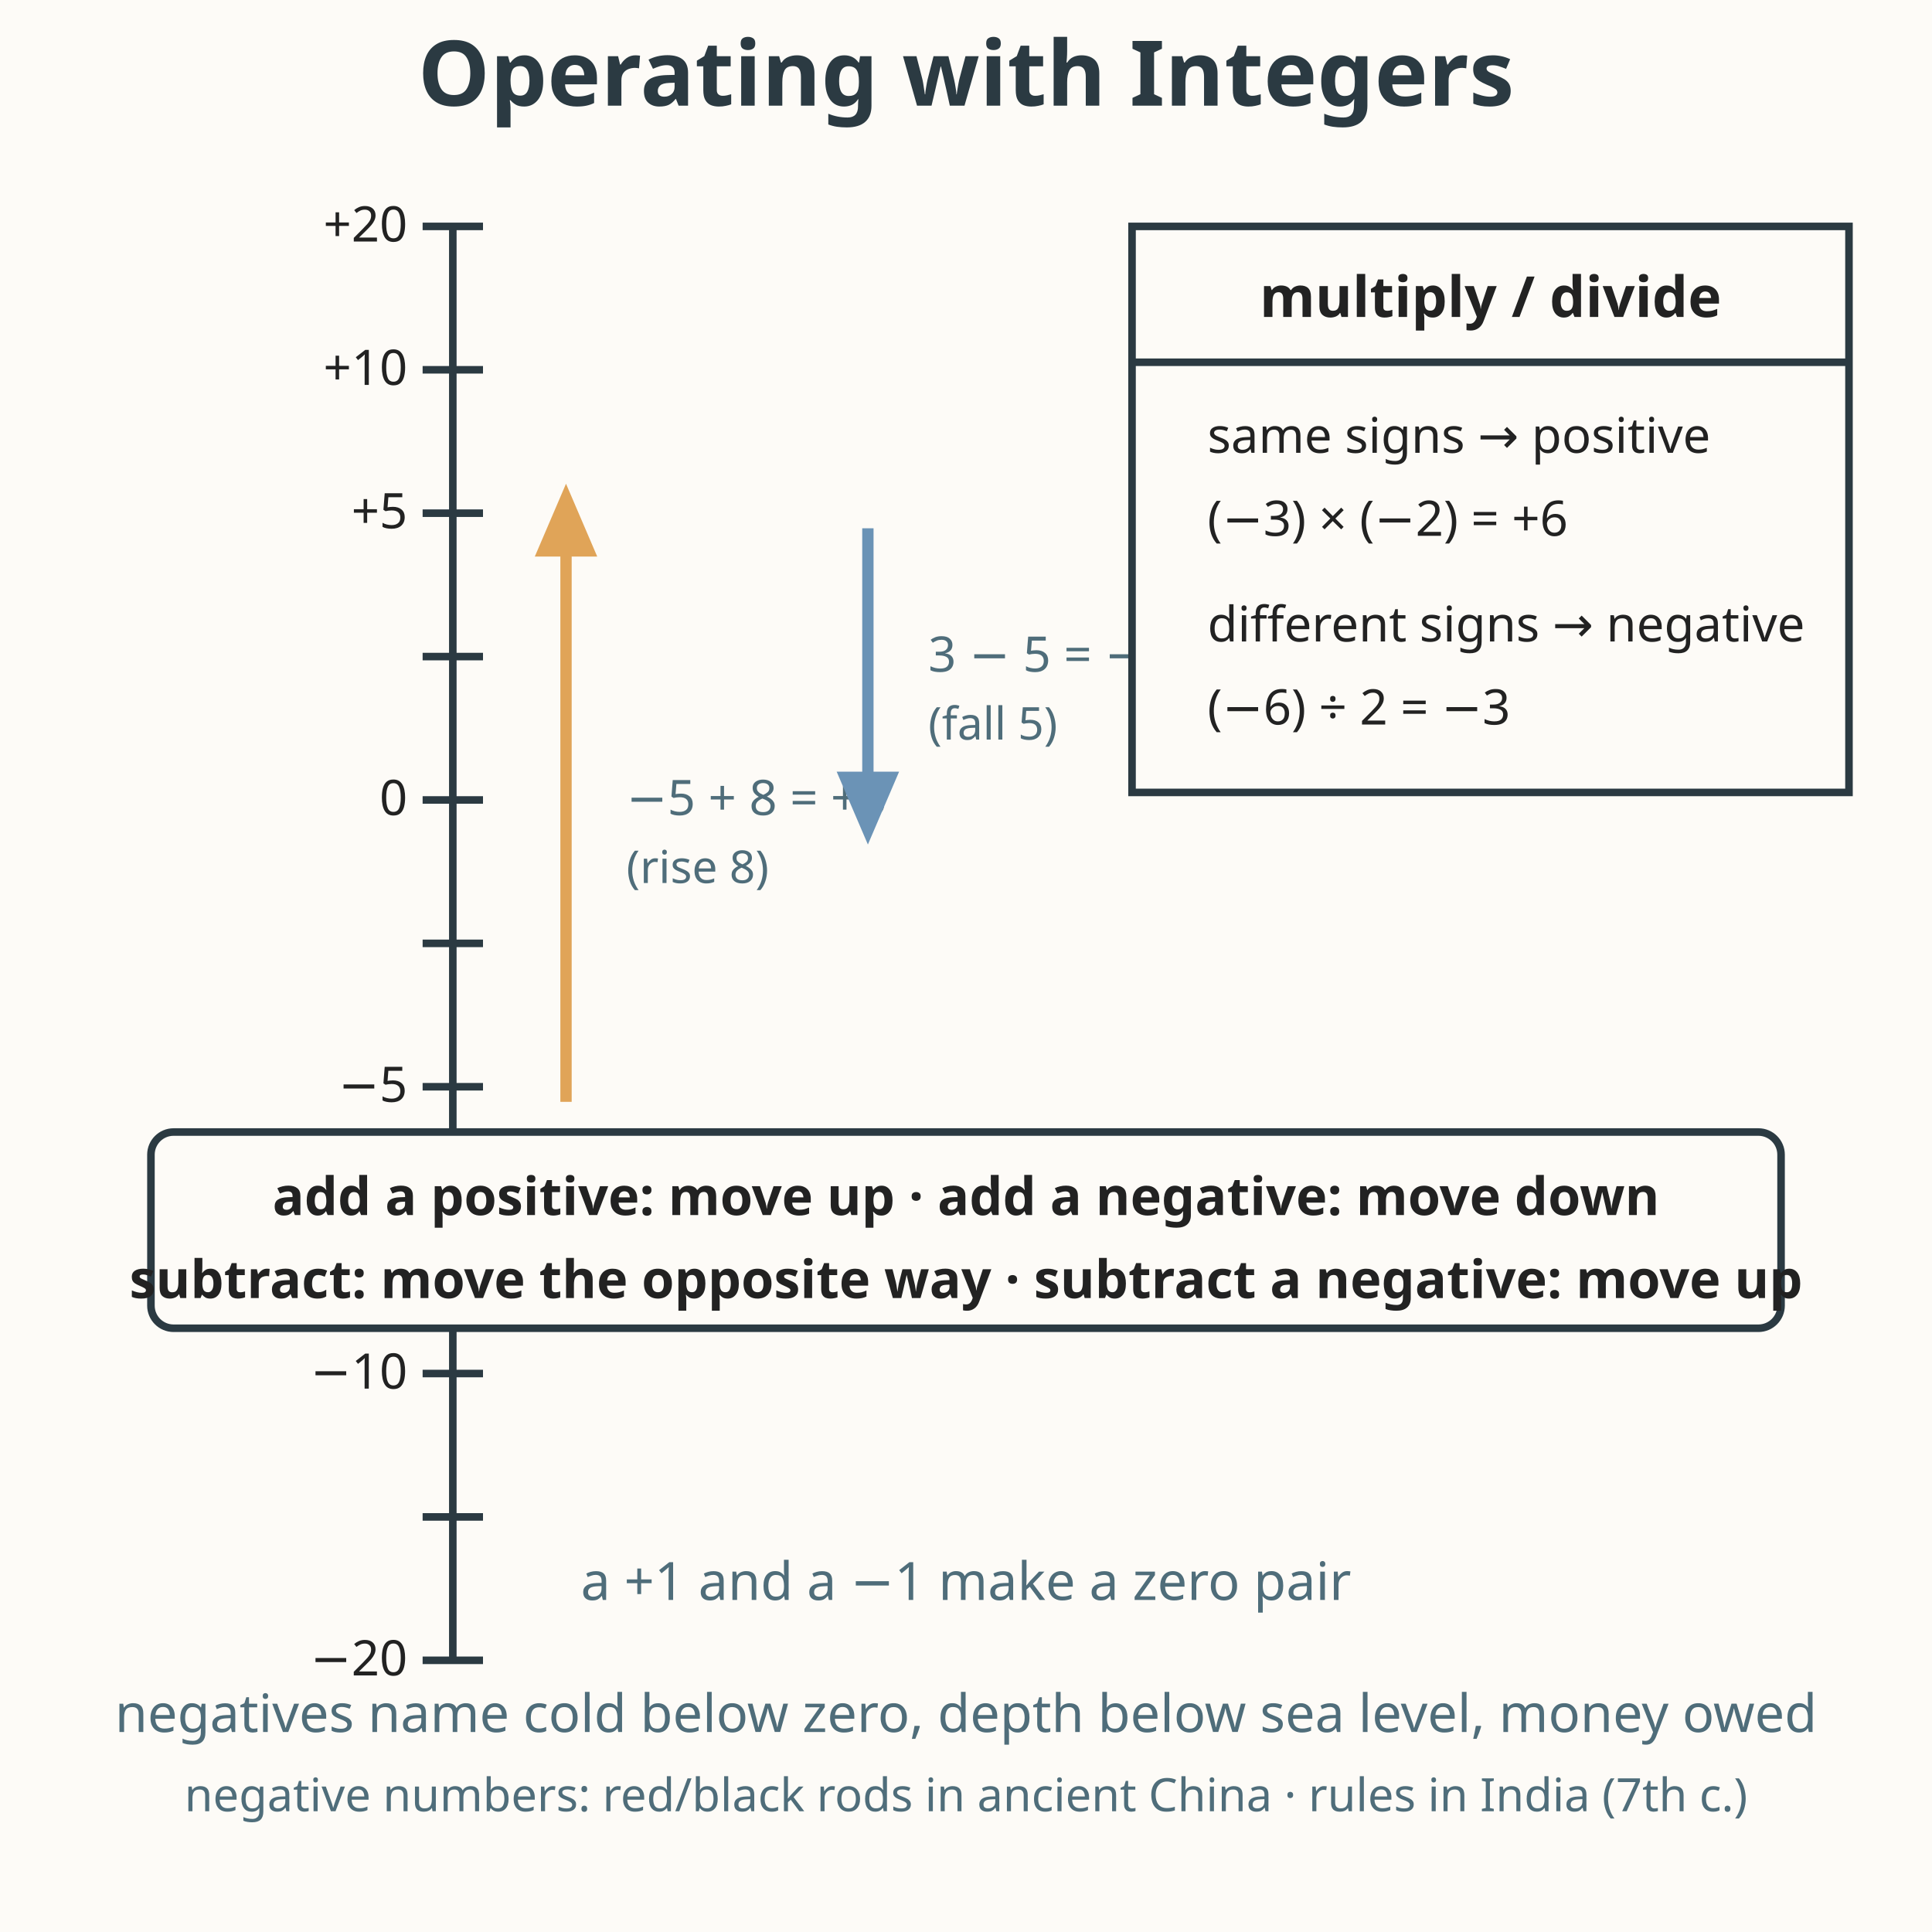
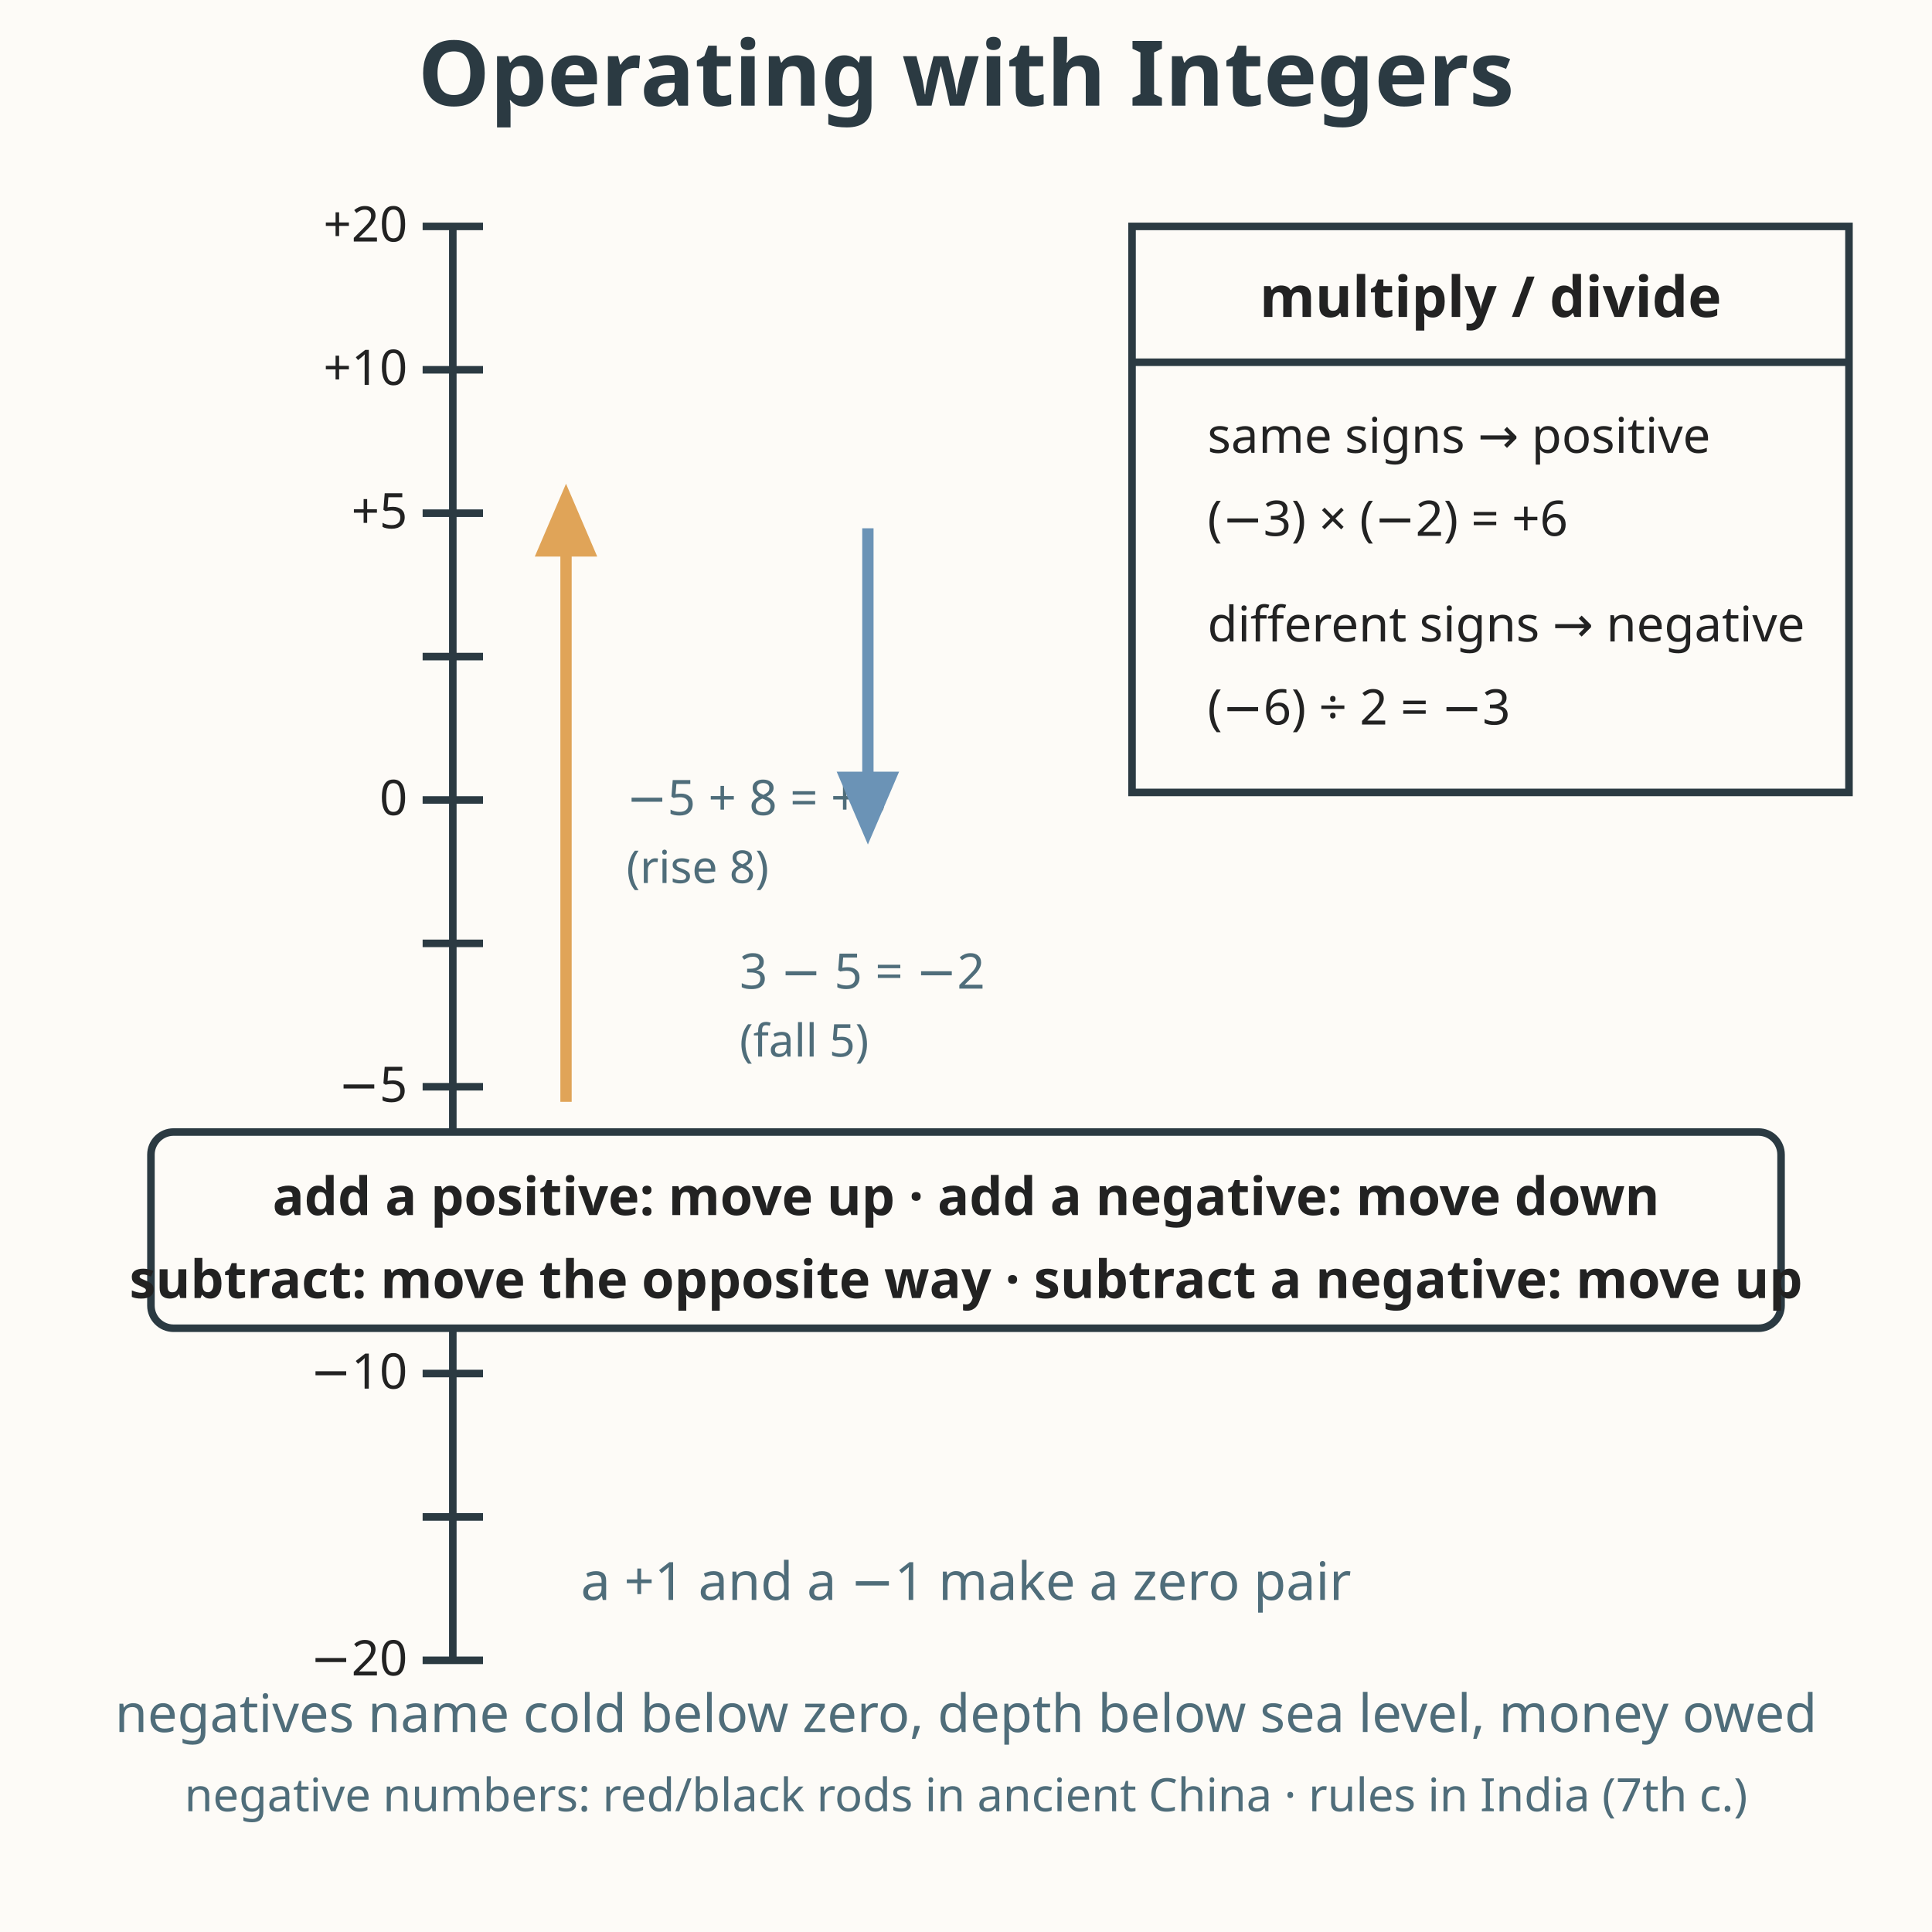
<svg xmlns="http://www.w3.org/2000/svg" viewBox="0 0 512 512" role="img" aria-labelledby="title-L-07-005-05-integer-operations desc-L-07-005-05-integer-operations">
  <rect width="512" height="512" fill="#fdfbf7" />
  <text x="256" y="28" text-anchor="middle" font-family="sans-serif" font-size="24" font-weight="bold" fill="#2b3a42">Operating with Integers</text>
  <line x1="120" y1="60" x2="120" y2="440" stroke="#2b3a42" stroke-width="2" />
  <g stroke="#2b3a42" stroke-width="2">
    <line x1="112" y1="60" x2="128" y2="60" />
    <line x1="112" y1="98" x2="128" y2="98" />
    <line x1="112" y1="136" x2="128" y2="136" />
    <line x1="112" y1="174" x2="128" y2="174" />
    <line x1="112" y1="212" x2="128" y2="212" />
    <line x1="112" y1="250" x2="128" y2="250" />
    <line x1="112" y1="288" x2="128" y2="288" />
    <line x1="112" y1="326" x2="128" y2="326" />
    <line x1="112" y1="364" x2="128" y2="364" />
    <line x1="112" y1="402" x2="128" y2="402" />
    <line x1="112" y1="440" x2="128" y2="440" />
  </g>
  <g font-family="sans-serif" font-size="13" fill="#222222" text-anchor="end">
    <text x="108" y="64">+20</text>
    <text x="108" y="102">+10</text>
    <text x="108" y="140">+5</text>
    <text x="108" y="216">0</text>
    <text x="108" y="292">−5</text>
    <text x="108" y="368">−10</text>
    <text x="108" y="444">−20</text>
  </g>
  <g stroke="#e0a458" stroke-width="3" fill="none">
    <line x1="150" y1="292" x2="150" y2="140" />
    <polygon points="144,146 150,132 156,146" fill="#e0a458" />
  </g>
  <text x="166" y="216" font-family="sans-serif" font-size="13" fill="#4f6d7a">−5 + 8 = +3</text>
  <text x="166" y="234" font-family="sans-serif" font-size="12" fill="#4f6d7a">(rise 8)</text>
  <g stroke="#6b93b6" stroke-width="3" fill="none">
    <line x1="230" y1="140" x2="230" y2="212" />
    <polygon points="224,206 230,220 236,206" fill="#6b93b6" />
  </g>
-   <text x="246" y="178" font-family="sans-serif" font-size="13" fill="#4f6d7a">3 − 5 = −2</text>
-   <text x="246" y="196" font-family="sans-serif" font-size="12" fill="#4f6d7a">(fall 5)</text>
+   <text x="196" y="262" font-family="sans-serif" font-size="13" fill="#4f6d7a">3 − 5 = −2</text>
+   <text x="196" y="280" font-family="sans-serif" font-size="12" fill="#4f6d7a">(fall 5)</text>
  <rect x="300" y="60" width="190" height="150" fill="#fdfbf7" stroke="#2b3a42" stroke-width="2" />
  <text x="395" y="84" text-anchor="middle" font-family="sans-serif" font-size="15" font-weight="bold" fill="#222222">multiply / divide</text>
  <line x1="300" y1="96" x2="490" y2="96" stroke="#2b3a42" stroke-width="2" />
  <text x="320" y="120" font-family="sans-serif" font-size="13" fill="#222222">same signs → positive</text>
  <text x="320" y="142" font-family="sans-serif" font-size="13" fill="#222222">(−3) × (−2) = +6</text>
  <text x="320" y="170" font-family="sans-serif" font-size="13" fill="#222222">different signs → negative</text>
  <text x="320" y="192" font-family="sans-serif" font-size="13" fill="#222222">(−6) ÷ 2 = −3</text>
  <rect x="40" y="300" width="432" height="52" fill="#fdfbf7" stroke="#2b3a42" stroke-width="2" rx="6" />
  <text x="256" y="322" text-anchor="middle" font-family="sans-serif" font-size="14" font-weight="bold" fill="#222222">add a positive: move up · add a negative: move down</text>
  <text x="256" y="344" text-anchor="middle" font-family="sans-serif" font-size="14" font-weight="bold" fill="#222222">subtract: move the opposite way · subtract a negative: move up</text>
  <text x="256" y="424" text-anchor="middle" font-family="sans-serif" font-size="14" fill="#4f6d7a">a +1 and a −1 make a zero pair</text>
  <text x="256" y="459" text-anchor="middle" font-family="sans-serif" font-size="14" fill="#4f6d7a">negatives name cold below zero, depth below sea level, money owed</text>
  <text x="256" y="480" text-anchor="middle" font-family="sans-serif" font-size="12.2" fill="#4f6d7a">negative numbers: red/black rods in ancient China · rules in India (7th c.)</text>
</svg>
